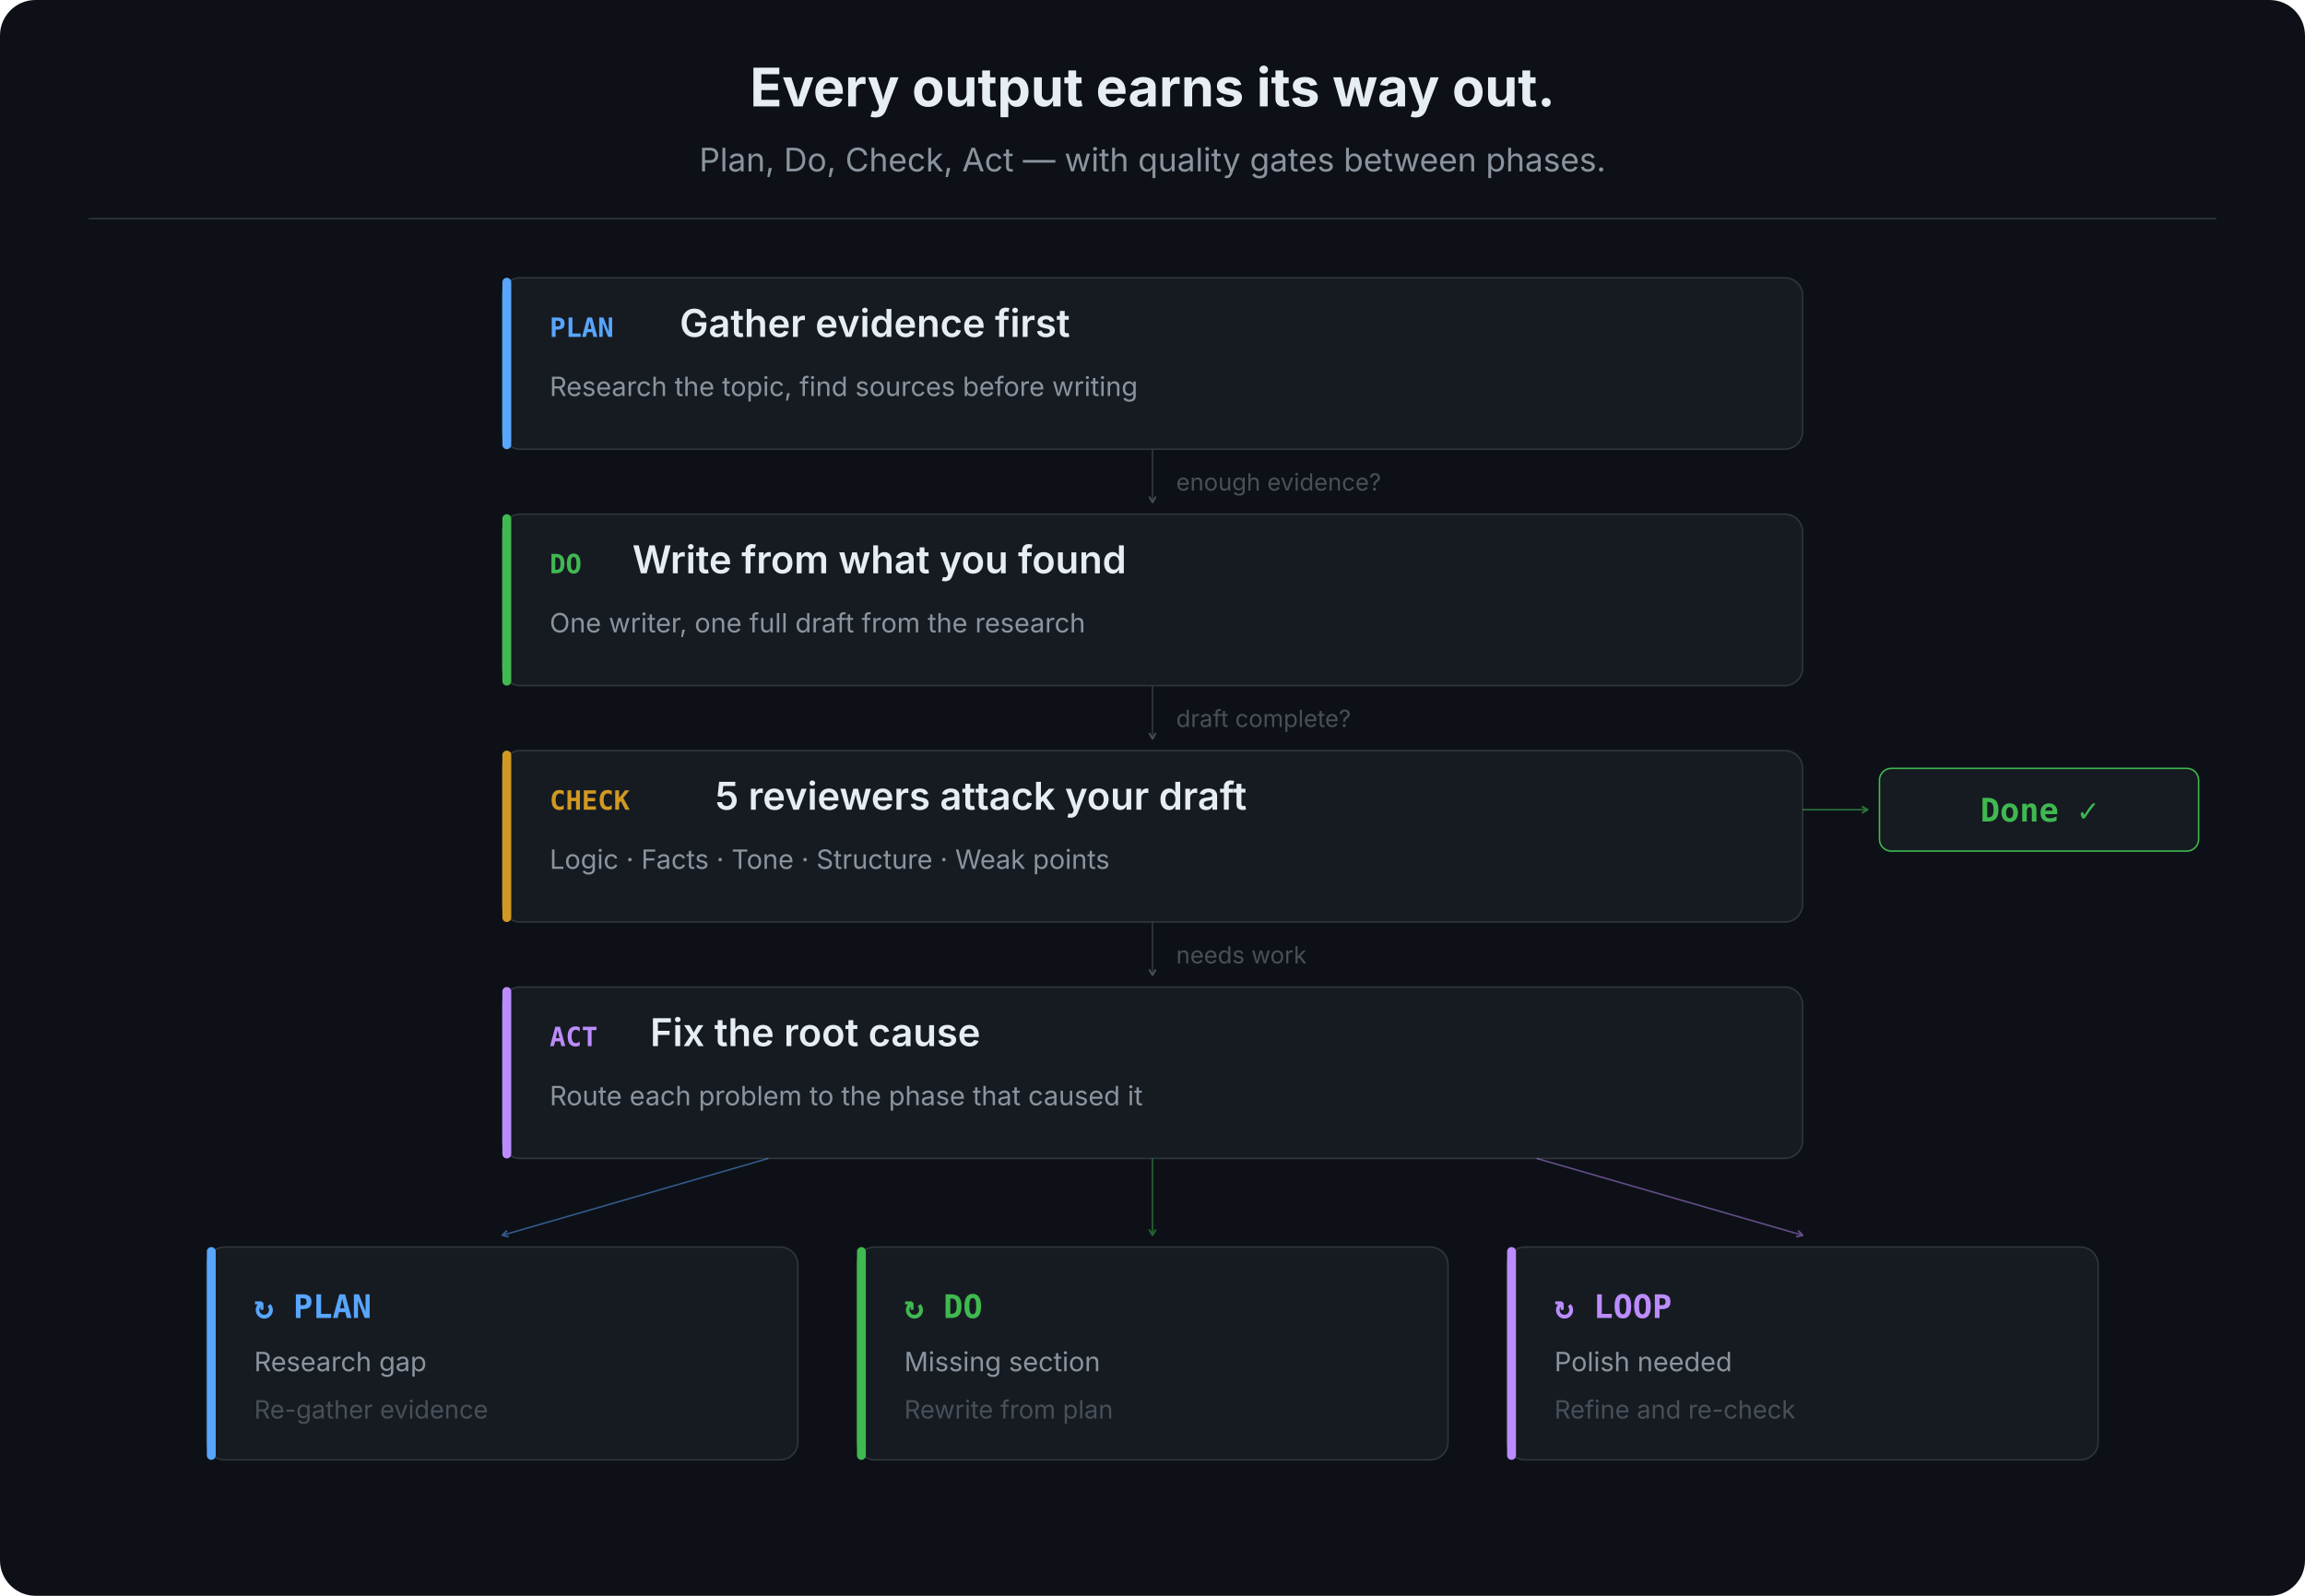
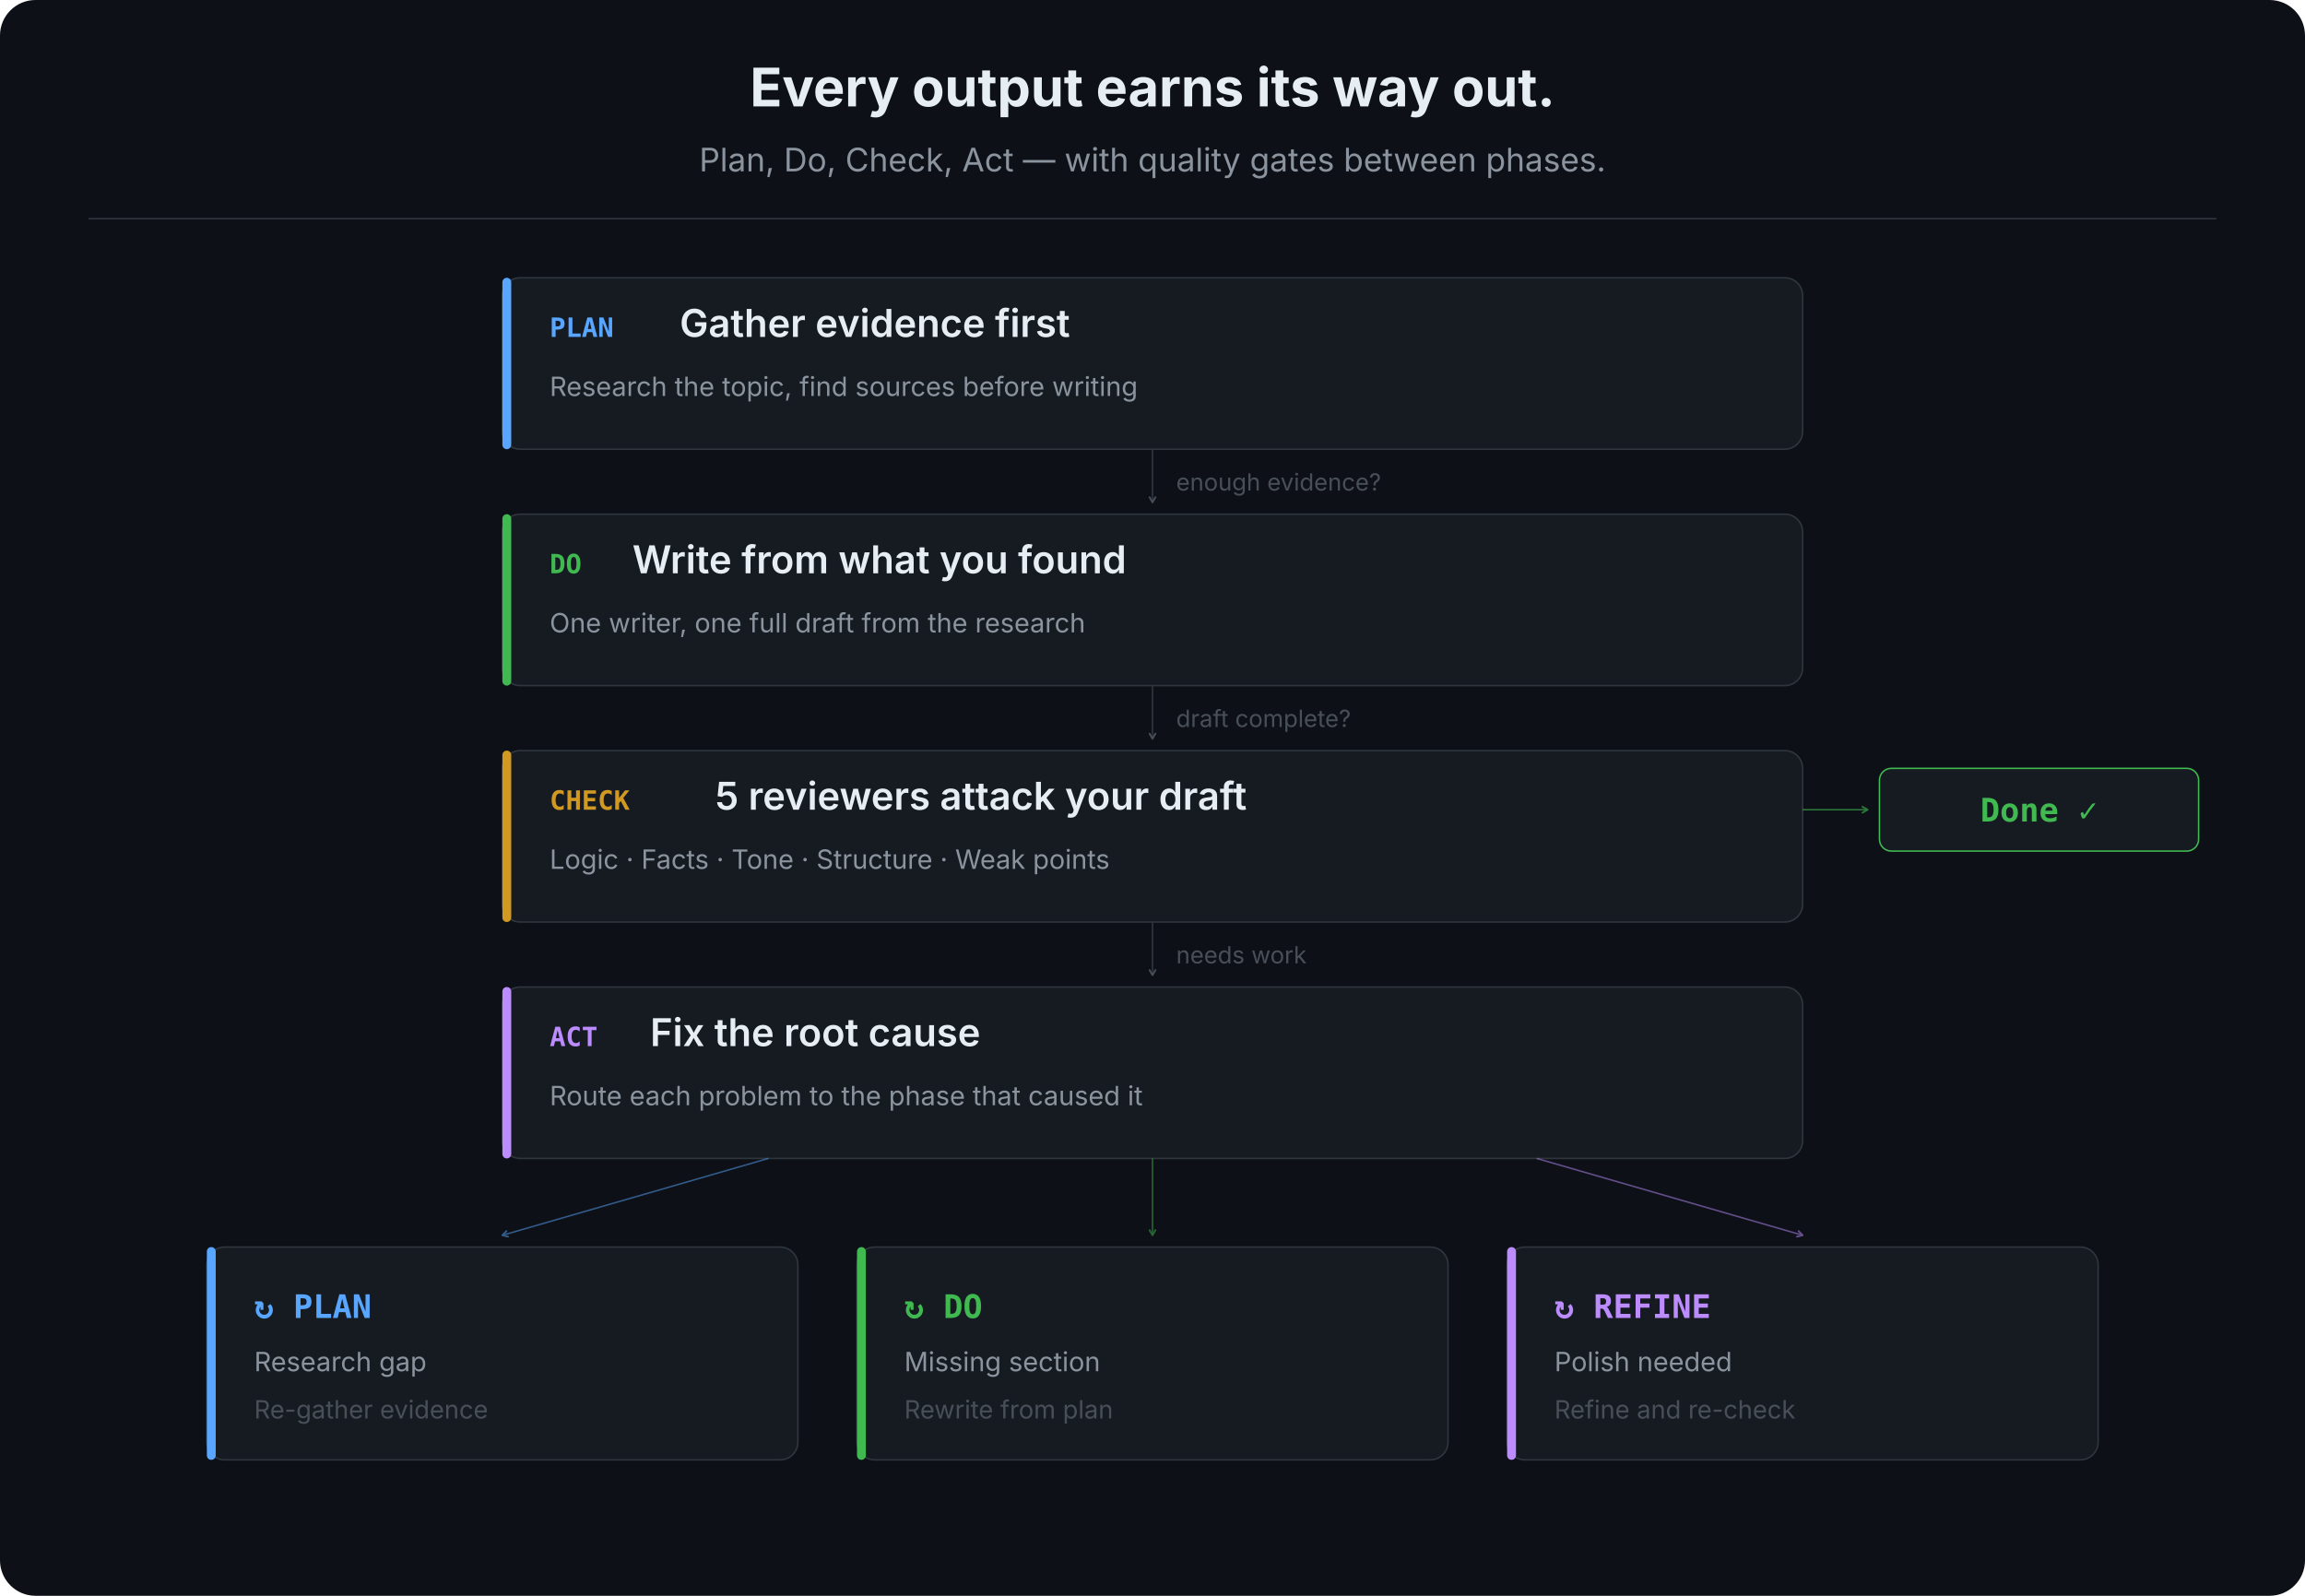
<svg xmlns="http://www.w3.org/2000/svg" viewBox="0 0 780 540" fill="none" role="img" aria-labelledby="pc-title pc-desc">
  <defs>
    <marker id="arr" markerWidth="5" markerHeight="5" refX="4" refY="2.5" orient="auto" markerUnits="strokeWidth">
      <path d="M0.5,0.5 L4,2.5 L0.5,4.5" fill="none" stroke="#484f58" stroke-width="1.2" stroke-linecap="round" stroke-linejoin="round" />
    </marker>
    <marker id="arr-green" markerWidth="5" markerHeight="5" refX="4" refY="2.5" orient="auto" markerUnits="strokeWidth">
      <path d="M0.5,0.5 L4,2.5 L0.5,4.5" fill="none" stroke="#3fb950" stroke-width="1.2" stroke-linecap="round" stroke-linejoin="round" />
    </marker>
    <marker id="arr-blue" markerWidth="5" markerHeight="5" refX="4" refY="2.5" orient="auto" markerUnits="strokeWidth">
      <path d="M0.5,0.5 L4,2.5 L0.5,4.5" fill="none" stroke="#58a6ff" stroke-width="1.2" stroke-linecap="round" stroke-linejoin="round" />
    </marker>
    <marker id="arr-act" markerWidth="5" markerHeight="5" refX="4" refY="2.5" orient="auto" markerUnits="strokeWidth">
      <path d="M0.5,0.5 L4,2.5 L0.5,4.5" fill="none" stroke="#bc8cff" stroke-width="1.2" stroke-linecap="round" stroke-linejoin="round" />
    </marker>
  </defs>
  <rect width="780" height="540" rx="12" fill="#0d1117" />
  <text x="390" y="36" text-anchor="middle" fill="#e6edf3" font-size="18" font-weight="700" font-family="-apple-system, BlinkMacSystemFont, Segoe UI, sans-serif">Every output earns its way out.</text>
  <text x="390" y="58" text-anchor="middle" fill="#8b949e" font-size="11" font-family="-apple-system, BlinkMacSystemFont, Segoe UI, sans-serif">Plan, Do, Check, Act — with quality gates between phases.</text>
  <line x1="30" y1="74" x2="750" y2="74" stroke="#30363d" stroke-width="0.5" />
  <rect x="170" y="94" width="440" height="58" rx="6" fill="#161b22" stroke="#30363d" stroke-width="0.5" />
  <rect x="170" y="94" width="3" height="58" rx="1.5" fill="#58a6ff" />
  <text x="186" y="114" fill="#58a6ff" font-size="9" font-weight="600" font-family="SF Mono, Consolas, monospace">PLAN</text>
  <text x="230" y="114" fill="#e6edf3" font-size="13" font-weight="600" font-family="-apple-system, BlinkMacSystemFont, Segoe UI, sans-serif">Gather evidence first</text>
  <text x="186" y="134" fill="#8b949e" font-size="9" font-family="-apple-system, BlinkMacSystemFont, Segoe UI, sans-serif">Research the topic, find sources before writing</text>
  <line x1="390" y1="152" x2="390" y2="170" stroke="#30363d" stroke-width="0.5" marker-end="url(#arr)" />
  <text x="398" y="166" fill="#484f58" font-size="8" font-family="-apple-system, BlinkMacSystemFont, Segoe UI, sans-serif">enough evidence?</text>
  <rect x="170" y="174" width="440" height="58" rx="6" fill="#161b22" stroke="#30363d" stroke-width="0.5" />
  <rect x="170" y="174" width="3" height="58" rx="1.5" fill="#3fb950" />
  <text x="186" y="194" fill="#3fb950" font-size="9" font-weight="600" font-family="SF Mono, Consolas, monospace">DO</text>
  <text x="214" y="194" fill="#e6edf3" font-size="13" font-weight="600" font-family="-apple-system, BlinkMacSystemFont, Segoe UI, sans-serif">Write from what you found</text>
  <text x="186" y="214" fill="#8b949e" font-size="9" font-family="-apple-system, BlinkMacSystemFont, Segoe UI, sans-serif">One writer, one full draft from the research</text>
  <line x1="390" y1="232" x2="390" y2="250" stroke="#30363d" stroke-width="0.5" marker-end="url(#arr)" />
  <text x="398" y="246" fill="#484f58" font-size="8" font-family="-apple-system, BlinkMacSystemFont, Segoe UI, sans-serif">draft complete?</text>
  <rect x="170" y="254" width="440" height="58" rx="6" fill="#161b22" stroke="#30363d" stroke-width="0.5" />
  <rect x="170" y="254" width="3" height="58" rx="1.5" fill="#d29922" />
  <text x="186" y="274" fill="#d29922" font-size="9" font-weight="600" font-family="SF Mono, Consolas, monospace">CHECK</text>
  <text x="242" y="274" fill="#e6edf3" font-size="13" font-weight="600" font-family="-apple-system, BlinkMacSystemFont, Segoe UI, sans-serif">5 reviewers attack your draft</text>
  <text x="186" y="294" fill="#8b949e" font-size="9" font-family="-apple-system, BlinkMacSystemFont, Segoe UI, sans-serif">Logic · Facts · Tone · Structure · Weak points</text>
  <line x1="610" y1="274" x2="632" y2="274" stroke="#3fb950" stroke-width="0.5" opacity="0.6" marker-end="url(#arr-green)" />
  <rect x="636" y="260" width="108" height="28" rx="4" fill="#161b22" stroke="#3fb950" stroke-width="0.5" />
  <text x="690" y="278" text-anchor="middle" fill="#3fb950" font-size="11" font-weight="600" font-family="SF Mono, Consolas, monospace">Done ✓</text>
  <line x1="390" y1="312" x2="390" y2="330" stroke="#30363d" stroke-width="0.5" marker-end="url(#arr)" />
  <text x="398" y="326" fill="#484f58" font-size="8" font-family="-apple-system, BlinkMacSystemFont, Segoe UI, sans-serif">needs work</text>
  <rect x="170" y="334" width="440" height="58" rx="6" fill="#161b22" stroke="#30363d" stroke-width="0.5" />
  <rect x="170" y="334" width="3" height="58" rx="1.5" fill="#bc8cff" />
  <text x="186" y="354" fill="#bc8cff" font-size="9" font-weight="600" font-family="SF Mono, Consolas, monospace">ACT</text>
  <text x="220" y="354" fill="#e6edf3" font-size="13" font-weight="600" font-family="-apple-system, BlinkMacSystemFont, Segoe UI, sans-serif">Fix the root cause</text>
  <text x="186" y="374" fill="#8b949e" font-size="9" font-family="-apple-system, BlinkMacSystemFont, Segoe UI, sans-serif">Route each problem to the phase that caused it</text>
  <line x1="260" y1="392" x2="170" y2="418" stroke="#58a6ff" stroke-width="0.5" opacity="0.5" marker-end="url(#arr-blue)" />
  <line x1="390" y1="392" x2="390" y2="418" stroke="#3fb950" stroke-width="0.5" opacity="0.5" marker-end="url(#arr-green)" />
  <line x1="520" y1="392" x2="610" y2="418" stroke="#bc8cff" stroke-width="0.5" opacity="0.5" marker-end="url(#arr-act)" />
  <rect x="70" y="422" width="200" height="72" rx="6" fill="#161b22" stroke="#30363d" stroke-width="0.5" />
  <rect x="70" y="422" width="3" height="72" rx="1.5" fill="#58a6ff" />
  <text x="86" y="446" fill="#58a6ff" font-size="11" font-weight="600" font-family="SF Mono, Consolas, monospace">↻ PLAN</text>
  <text x="86" y="464" fill="#8b949e" font-size="9" font-family="-apple-system, BlinkMacSystemFont, Segoe UI, sans-serif">Research gap</text>
  <text x="86" y="480" fill="#484f58" font-size="8.5" font-family="-apple-system, BlinkMacSystemFont, Segoe UI, sans-serif">Re-gather evidence</text>
  <rect x="290" y="422" width="200" height="72" rx="6" fill="#161b22" stroke="#30363d" stroke-width="0.5" />
  <rect x="290" y="422" width="3" height="72" rx="1.5" fill="#3fb950" />
  <text x="306" y="446" fill="#3fb950" font-size="11" font-weight="600" font-family="SF Mono, Consolas, monospace">↻ DO</text>
  <text x="306" y="464" fill="#8b949e" font-size="9" font-family="-apple-system, BlinkMacSystemFont, Segoe UI, sans-serif">Missing section</text>
  <text x="306" y="480" fill="#484f58" font-size="8.5" font-family="-apple-system, BlinkMacSystemFont, Segoe UI, sans-serif">Rewrite from plan</text>
  <rect x="510" y="422" width="200" height="72" rx="6" fill="#161b22" stroke="#30363d" stroke-width="0.5" />
  <rect x="510" y="422" width="3" height="72" rx="1.5" fill="#bc8cff" />
-   <text x="526" y="446" fill="#bc8cff" font-size="11" font-weight="600" font-family="SF Mono, Consolas, monospace">↻ LOOP</text>
+   <text x="526" y="446" fill="#bc8cff" font-size="11" font-weight="600" font-family="SF Mono, Consolas, monospace">↻ REFINE</text>
  <text x="526" y="464" fill="#8b949e" font-size="9" font-family="-apple-system, BlinkMacSystemFont, Segoe UI, sans-serif">Polish needed</text>
  <text x="526" y="480" fill="#484f58" font-size="8.5" font-family="-apple-system, BlinkMacSystemFont, Segoe UI, sans-serif">Refine and re-check</text>
</svg>
